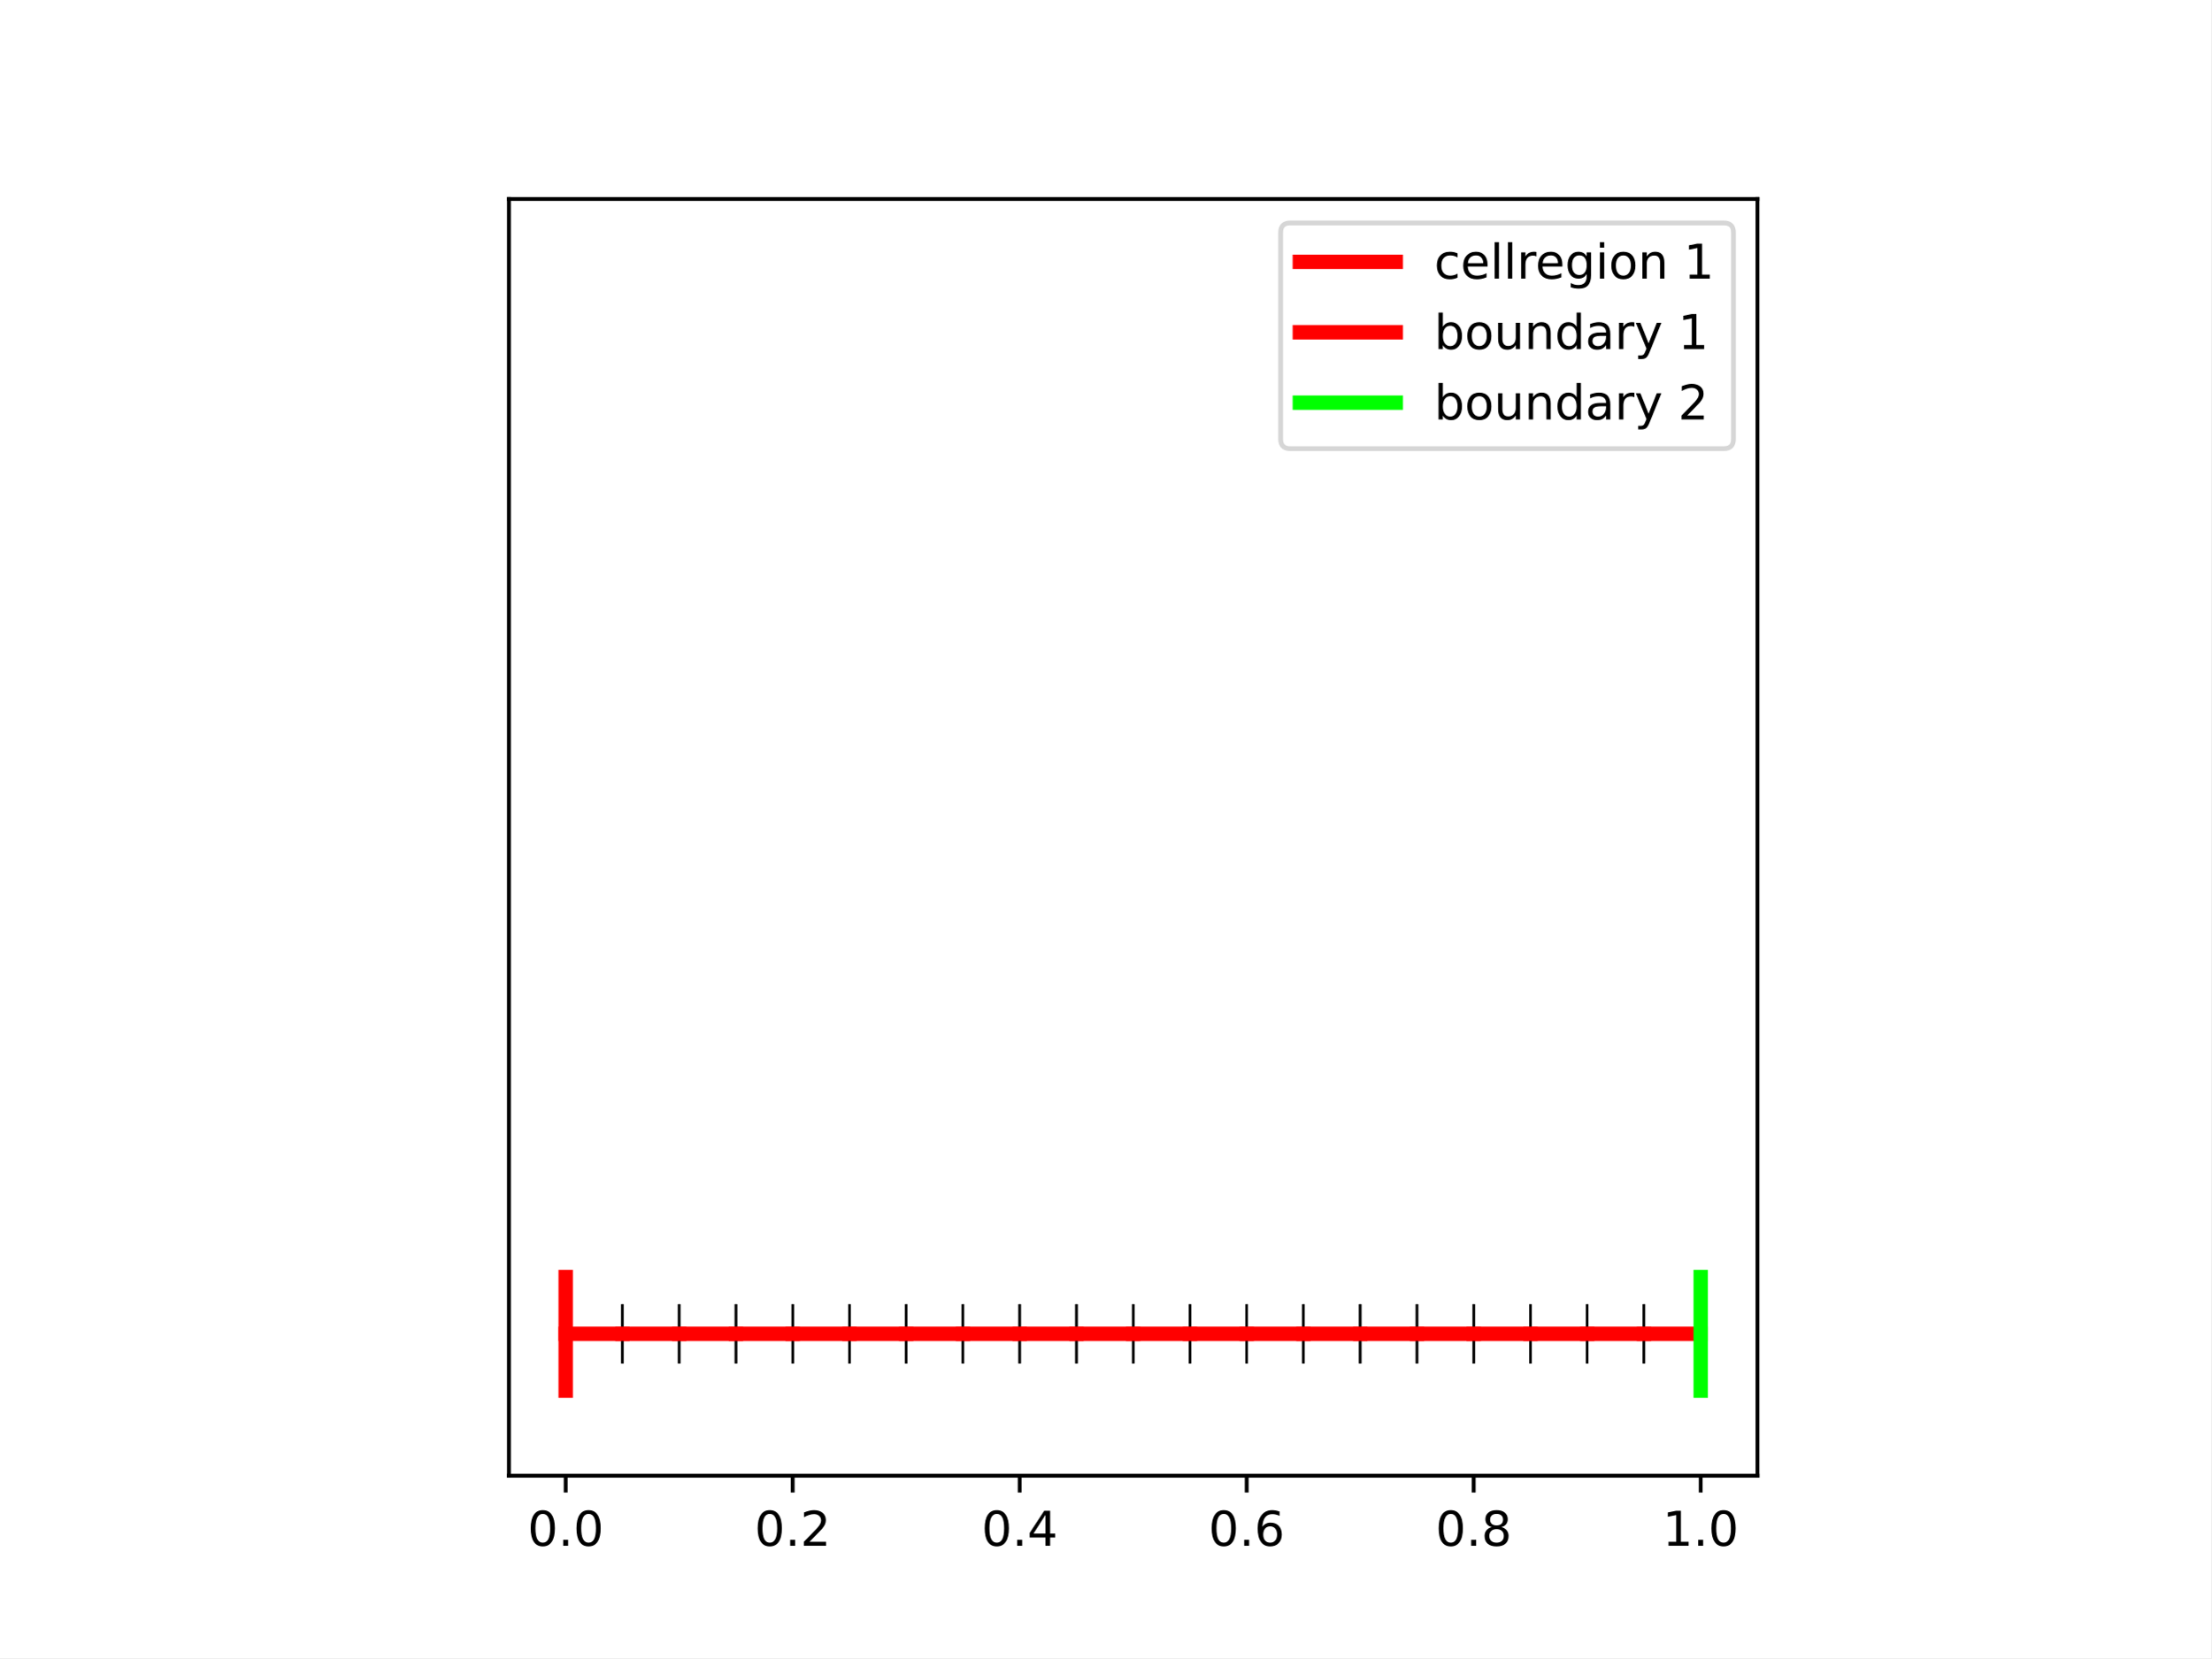
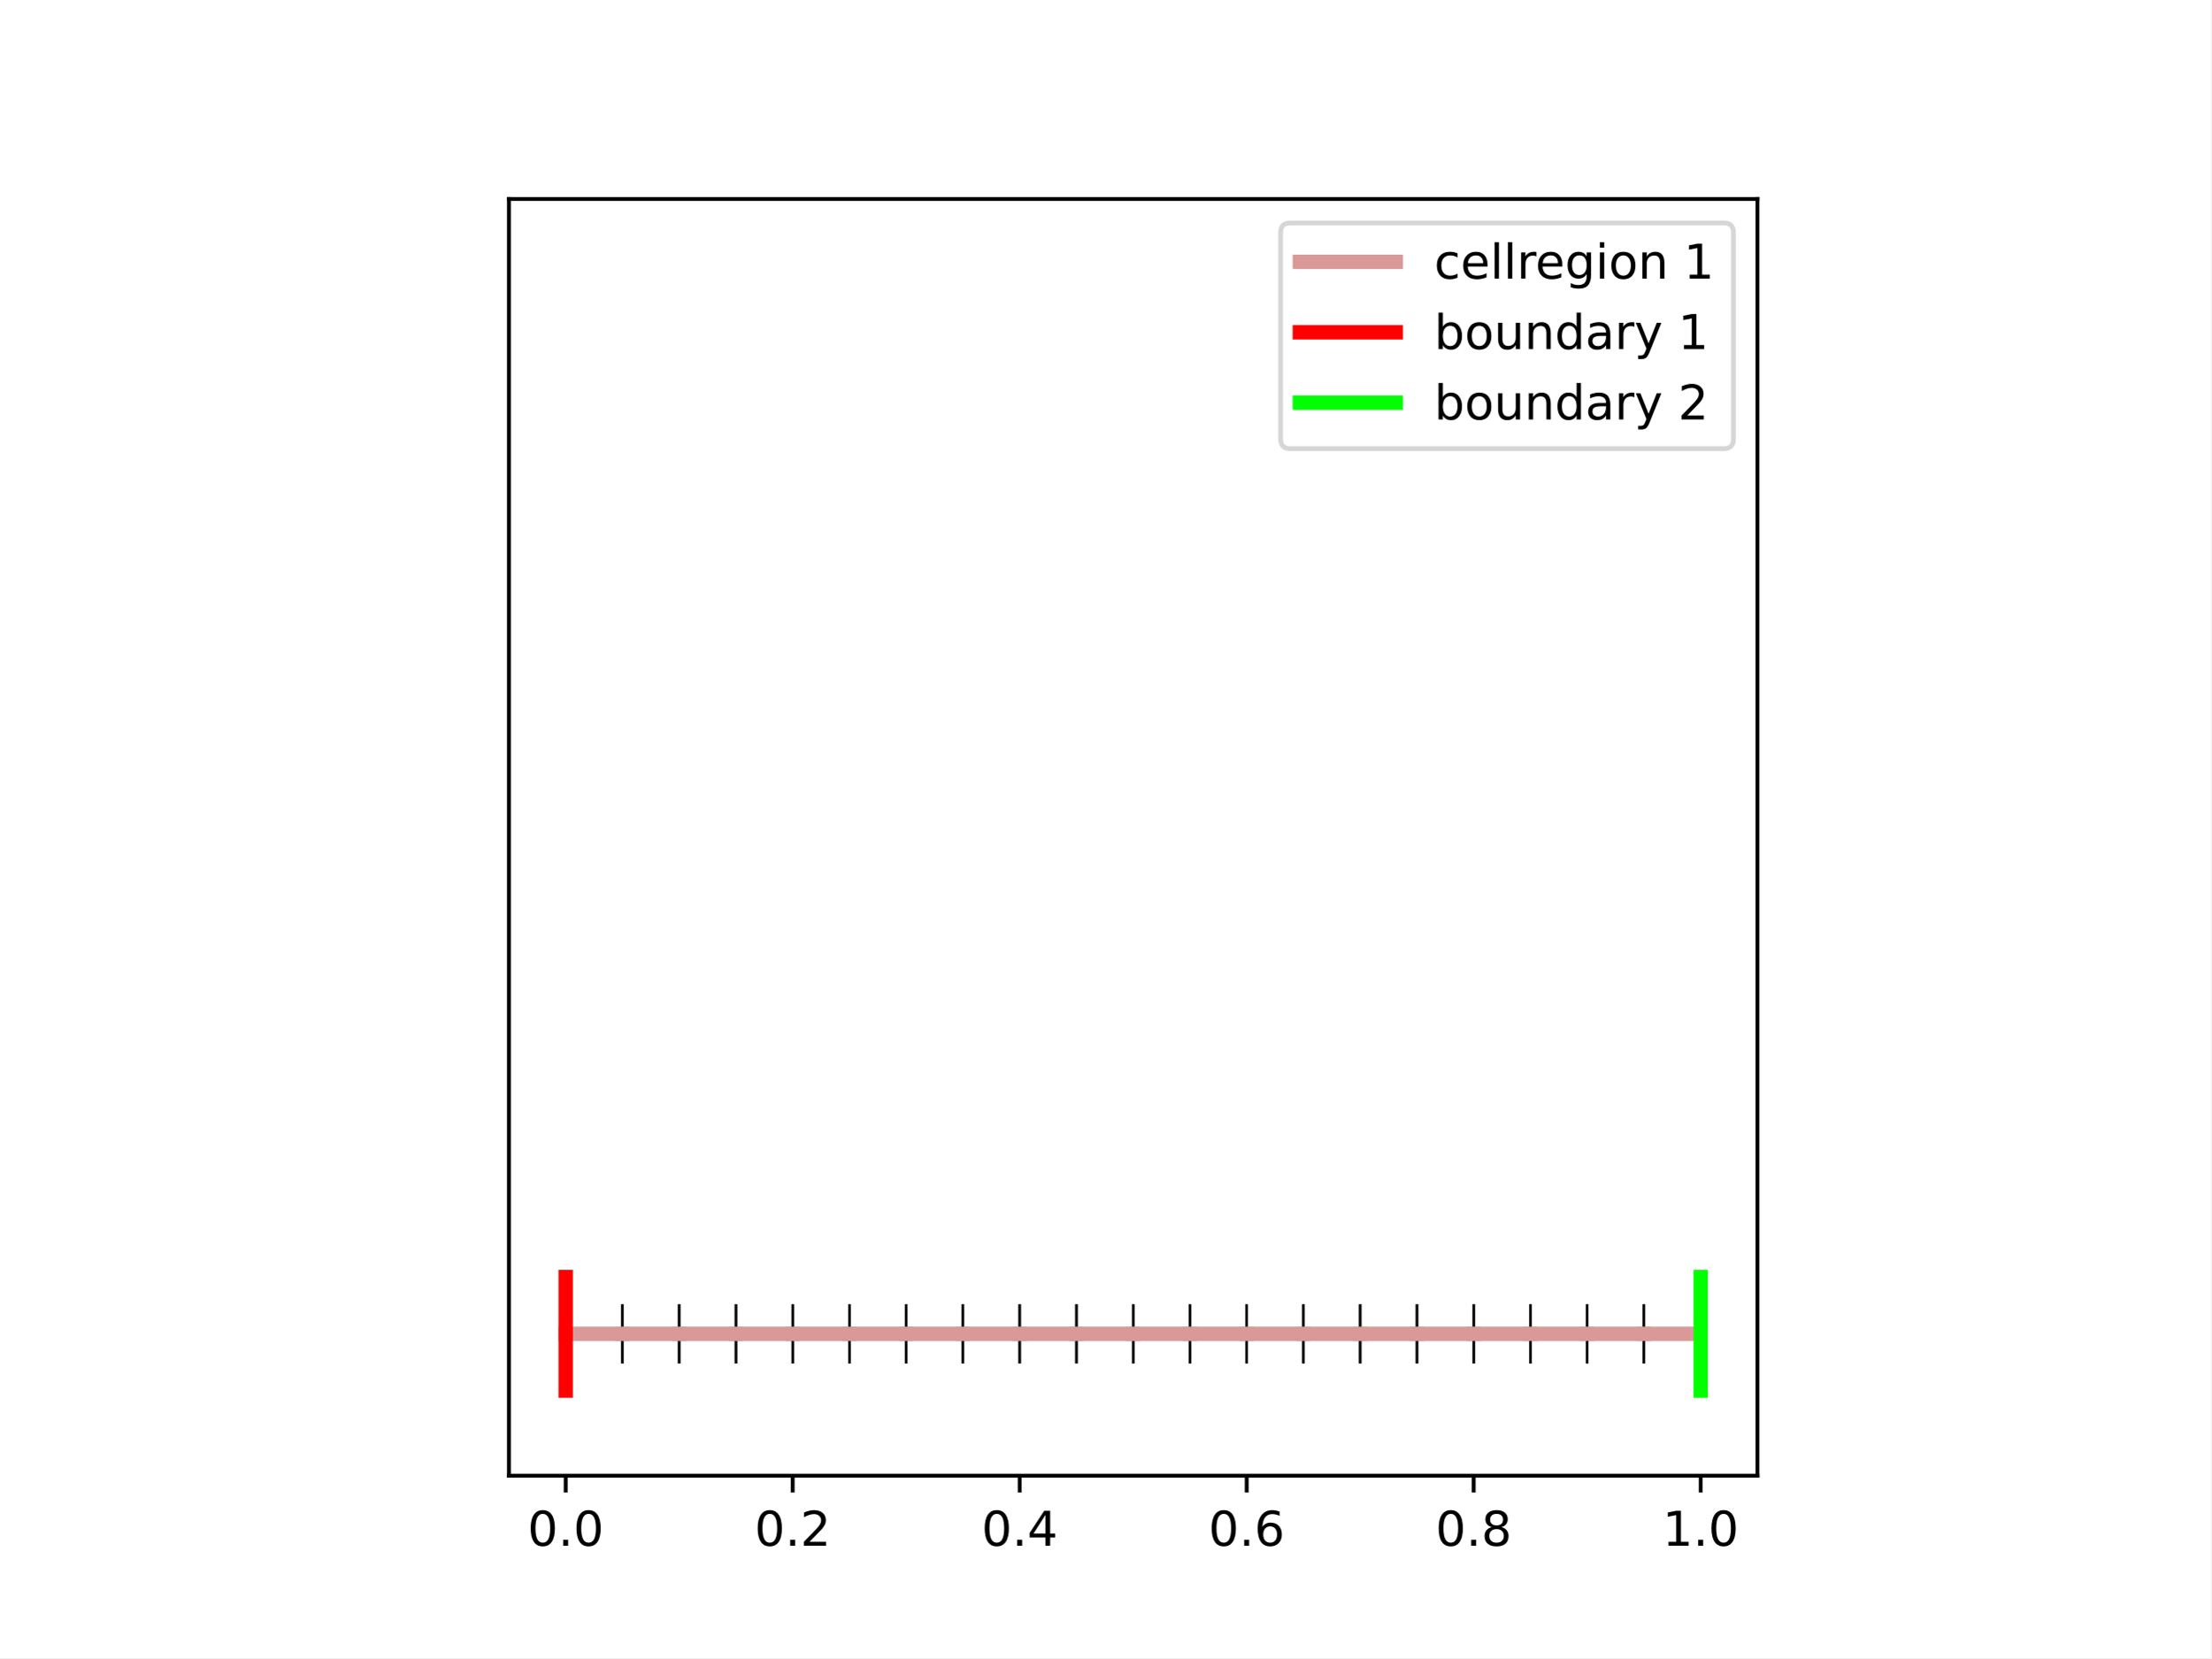
<svg xmlns="http://www.w3.org/2000/svg" xmlns:xlink="http://www.w3.org/1999/xlink" height="345.6pt" version="1.1" viewBox="0 0 460.8 345.6" width="460.8pt">
  <defs>
    <style type="text/css">*{stroke-linecap:butt;stroke-linejoin:round;}</style>
  </defs>
  <g id="figure_1">
    <g id="patch_1">
      <path d="M 0 345.6  L 460.8 345.6  L 460.8 0  L 0 0  z " style="fill:#ffffff;" />
    </g>
    <g id="axes_1">
      <g id="patch_2">
        <path d="M 106.061 307.584  L 366.259 307.584  L 366.259 41.472  L 106.061 41.472  z " style="fill:#ffffff;" />
      </g>
      <g id="matplotlib.axis_1">
        <g id="xtick_1">
          <g id="line2d_1">
            <defs>
-               <path d="M 0 0  L 0 3.5  " id="m69b88d8fd7" style="stroke:#000000;stroke-width:0.8;" />
+               <path d="M 0 0  L 0 3.5  " id="ma147383ded" style="stroke:#000000;stroke-width:0.8;" />
            </defs>
            <g>
-               <use style="stroke:#000000;stroke-width:0.8;" x="117.888" xlink:href="#m69b88d8fd7" y="307.584" />
+               <use style="stroke:#000000;stroke-width:0.8;" x="117.888" xlink:href="#ma147383ded" y="307.584" />
            </g>
          </g>
          <g id="text_1">
            <g transform="translate(109.9364 322.1824)scale(0.1 -0.1)">
              <defs>
                <path d="M 31.781 66.406  Q 24.172 66.406 20.328 58.906  Q 16.5 51.422 16.5 36.375  Q 16.5 21.391 20.328 13.891  Q 24.172 6.391 31.781 6.391  Q 39.453 6.391 43.281 13.891  Q 47.125 21.391 47.125 36.375  Q 47.125 51.422 43.281 58.906  Q 39.453 66.406 31.781 66.406  z M 31.781 74.219  Q 44.047 74.219 50.516 64.516  Q 56.984 54.828 56.984 36.375  Q 56.984 17.969 50.516 8.266  Q 44.047 -1.422 31.781 -1.422  Q 19.531 -1.422 13.062 8.266  Q 6.594 17.969 6.594 36.375  Q 6.594 54.828 13.062 64.516  Q 19.531 74.219 31.781 74.219  z " id="DejaVuSans-48" />
                <path d="M 10.688 12.406  L 21 12.406  L 21 0  L 10.688 0  z " id="DejaVuSans-46" />
              </defs>
              <use xlink:href="#DejaVuSans-48" />
              <use x="63.623" xlink:href="#DejaVuSans-46" />
              <use x="95.41" xlink:href="#DejaVuSans-48" />
            </g>
          </g>
        </g>
        <g id="xtick_2">
          <g id="line2d_2">
            <g>
-               <use style="stroke:#000000;stroke-width:0.8;" x="165.197" xlink:href="#m69b88d8fd7" y="307.584" />
+               <use style="stroke:#000000;stroke-width:0.8;" x="165.197" xlink:href="#ma147383ded" y="307.584" />
            </g>
          </g>
          <g id="text_2">
            <g transform="translate(157.2452 322.1824)scale(0.1 -0.1)">
              <defs>
                <path d="M 19.188 8.297  L 53.609 8.297  L 53.609 0  L 7.328 0  L 7.328 8.297  Q 12.938 14.109 22.625 23.891  Q 32.328 33.688 34.812 36.531  Q 39.547 41.844 41.422 45.531  Q 43.312 49.219 43.312 52.781  Q 43.312 58.594 39.234 62.25  Q 35.156 65.922 28.609 65.922  Q 23.969 65.922 18.812 64.312  Q 13.672 62.703 7.812 59.422  L 7.812 69.391  Q 13.766 71.781 18.938 73  Q 24.125 74.219 28.422 74.219  Q 39.75 74.219 46.484 68.547  Q 53.219 62.891 53.219 53.422  Q 53.219 48.922 51.531 44.891  Q 49.859 40.875 45.406 35.406  Q 44.188 33.984 37.641 27.219  Q 31.109 20.453 19.188 8.297  z " id="DejaVuSans-50" />
              </defs>
              <use xlink:href="#DejaVuSans-48" />
              <use x="63.623" xlink:href="#DejaVuSans-46" />
              <use x="95.41" xlink:href="#DejaVuSans-50" />
            </g>
          </g>
        </g>
        <g id="xtick_3">
          <g id="line2d_3">
            <g>
-               <use style="stroke:#000000;stroke-width:0.8;" x="212.506" xlink:href="#m69b88d8fd7" y="307.584" />
+               <use style="stroke:#000000;stroke-width:0.8;" x="212.506" xlink:href="#ma147383ded" y="307.584" />
            </g>
          </g>
          <g id="text_3">
            <g transform="translate(204.554 322.1824)scale(0.1 -0.1)">
              <defs>
                <path d="M 37.797 64.312  L 12.891 25.391  L 37.797 25.391  z M 35.203 72.906  L 47.609 72.906  L 47.609 25.391  L 58.016 25.391  L 58.016 17.188  L 47.609 17.188  L 47.609 0  L 37.797 0  L 37.797 17.188  L 4.891 17.188  L 4.891 26.703  z " id="DejaVuSans-52" />
              </defs>
              <use xlink:href="#DejaVuSans-48" />
              <use x="63.623" xlink:href="#DejaVuSans-46" />
              <use x="95.41" xlink:href="#DejaVuSans-52" />
            </g>
          </g>
        </g>
        <g id="xtick_4">
          <g id="line2d_4">
            <g>
-               <use style="stroke:#000000;stroke-width:0.8;" x="259.814" xlink:href="#m69b88d8fd7" y="307.584" />
+               <use style="stroke:#000000;stroke-width:0.8;" x="259.814" xlink:href="#ma147383ded" y="307.584" />
            </g>
          </g>
          <g id="text_4">
            <g transform="translate(251.8628 322.1824)scale(0.1 -0.1)">
              <defs>
                <path d="M 33.016 40.375  Q 26.375 40.375 22.484 35.828  Q 18.609 31.297 18.609 23.391  Q 18.609 15.531 22.484 10.953  Q 26.375 6.391 33.016 6.391  Q 39.656 6.391 43.531 10.953  Q 47.406 15.531 47.406 23.391  Q 47.406 31.297 43.531 35.828  Q 39.656 40.375 33.016 40.375  z M 52.594 71.297  L 52.594 62.312  Q 48.875 64.062 45.094 64.984  Q 41.312 65.922 37.594 65.922  Q 27.828 65.922 22.672 59.328  Q 17.531 52.734 16.797 39.406  Q 19.672 43.656 24.016 45.922  Q 28.375 48.188 33.594 48.188  Q 44.578 48.188 50.953 41.516  Q 57.328 34.859 57.328 23.391  Q 57.328 12.156 50.688 5.359  Q 44.047 -1.422 33.016 -1.422  Q 20.359 -1.422 13.672 8.266  Q 6.984 17.969 6.984 36.375  Q 6.984 53.656 15.188 63.938  Q 23.391 74.219 37.203 74.219  Q 40.922 74.219 44.703 73.484  Q 48.484 72.75 52.594 71.297  z " id="DejaVuSans-54" />
              </defs>
              <use xlink:href="#DejaVuSans-48" />
              <use x="63.623" xlink:href="#DejaVuSans-46" />
              <use x="95.41" xlink:href="#DejaVuSans-54" />
            </g>
          </g>
        </g>
        <g id="xtick_5">
          <g id="line2d_5">
            <g>
-               <use style="stroke:#000000;stroke-width:0.8;" x="307.123" xlink:href="#m69b88d8fd7" y="307.584" />
+               <use style="stroke:#000000;stroke-width:0.8;" x="307.123" xlink:href="#ma147383ded" y="307.584" />
            </g>
          </g>
          <g id="text_5">
            <g transform="translate(299.1716 322.1824)scale(0.1 -0.1)">
              <defs>
                <path d="M 31.781 34.625  Q 24.75 34.625 20.719 30.859  Q 16.703 27.094 16.703 20.516  Q 16.703 13.922 20.719 10.156  Q 24.75 6.391 31.781 6.391  Q 38.812 6.391 42.859 10.172  Q 46.922 13.969 46.922 20.516  Q 46.922 27.094 42.891 30.859  Q 38.875 34.625 31.781 34.625  z M 21.922 38.812  Q 15.578 40.375 12.031 44.719  Q 8.5 49.078 8.5 55.328  Q 8.5 64.062 14.719 69.141  Q 20.953 74.219 31.781 74.219  Q 42.672 74.219 48.875 69.141  Q 55.078 64.062 55.078 55.328  Q 55.078 49.078 51.531 44.719  Q 48 40.375 41.703 38.812  Q 48.828 37.156 52.797 32.312  Q 56.781 27.484 56.781 20.516  Q 56.781 9.906 50.312 4.234  Q 43.844 -1.422 31.781 -1.422  Q 19.734 -1.422 13.25 4.234  Q 6.781 9.906 6.781 20.516  Q 6.781 27.484 10.781 32.312  Q 14.797 37.156 21.922 38.812  z M 18.312 54.391  Q 18.312 48.734 21.844 45.562  Q 25.391 42.391 31.781 42.391  Q 38.141 42.391 41.719 45.562  Q 45.312 48.734 45.312 54.391  Q 45.312 60.062 41.719 63.234  Q 38.141 66.406 31.781 66.406  Q 25.391 66.406 21.844 63.234  Q 18.312 60.062 18.312 54.391  z " id="DejaVuSans-56" />
              </defs>
              <use xlink:href="#DejaVuSans-48" />
              <use x="63.623" xlink:href="#DejaVuSans-46" />
              <use x="95.41" xlink:href="#DejaVuSans-56" />
            </g>
          </g>
        </g>
        <g id="xtick_6">
          <g id="line2d_6">
            <g>
-               <use style="stroke:#000000;stroke-width:0.8;" x="354.432" xlink:href="#m69b88d8fd7" y="307.584" />
+               <use style="stroke:#000000;stroke-width:0.8;" x="354.432" xlink:href="#ma147383ded" y="307.584" />
            </g>
          </g>
          <g id="text_6">
            <g transform="translate(346.4804 322.1824)scale(0.1 -0.1)">
              <defs>
                <path d="M 12.406 8.297  L 28.516 8.297  L 28.516 63.922  L 10.984 60.406  L 10.984 69.391  L 28.422 72.906  L 38.281 72.906  L 38.281 8.297  L 54.391 8.297  L 54.391 0  L 12.406 0  z " id="DejaVuSans-49" />
              </defs>
              <use xlink:href="#DejaVuSans-49" />
              <use x="63.623" xlink:href="#DejaVuSans-46" />
              <use x="95.41" xlink:href="#DejaVuSans-48" />
            </g>
          </g>
        </g>
      </g>
      <g id="matplotlib.axis_2" />
      <g id="line2d_7">
-         <path clip-path="url(#p3544ebdc3f)" d="M 117.888 283.93  L 117.888 272.102  " style="fill:none;stroke:#000000;stroke-linecap:square;stroke-width:0.5;" />
+         <path clip-path="url(#p8ab883e617)" d="M 117.888 283.93  L 117.888 272.102  " style="fill:none;stroke:#000000;stroke-linecap:square;stroke-width:0.5;" />
      </g>
      <g id="line2d_8">
-         <path clip-path="url(#p3544ebdc3f)" d="M 129.715 283.93  L 129.715 272.102  " style="fill:none;stroke:#000000;stroke-linecap:square;stroke-width:0.5;" />
+         <path clip-path="url(#p8ab883e617)" d="M 129.715 283.93  L 129.715 272.102  " style="fill:none;stroke:#000000;stroke-linecap:square;stroke-width:0.5;" />
      </g>
      <g id="line2d_9">
-         <path clip-path="url(#p3544ebdc3f)" d="M 117.888 278.016  L 129.715 278.016  " style="fill:none;stroke:#ff0000;stroke-linecap:square;stroke-width:3;" />
+         <path clip-path="url(#p8ab883e617)" d="M 117.888 278.016  L 129.715 278.016  " style="fill:none;stroke:#d99999;stroke-linecap:square;stroke-width:3;" />
      </g>
      <g id="line2d_10">
-         <path clip-path="url(#p3544ebdc3f)" d="M 129.715 283.93  L 129.715 272.102  " style="fill:none;stroke:#000000;stroke-linecap:square;stroke-width:0.5;" />
+         <path clip-path="url(#p8ab883e617)" d="M 129.715 283.93  L 129.715 272.102  " style="fill:none;stroke:#000000;stroke-linecap:square;stroke-width:0.5;" />
      </g>
      <g id="line2d_11">
-         <path clip-path="url(#p3544ebdc3f)" d="M 141.542 283.93  L 141.542 272.102  " style="fill:none;stroke:#000000;stroke-linecap:square;stroke-width:0.5;" />
+         <path clip-path="url(#p8ab883e617)" d="M 141.542 283.93  L 141.542 272.102  " style="fill:none;stroke:#000000;stroke-linecap:square;stroke-width:0.5;" />
      </g>
      <g id="line2d_12">
-         <path clip-path="url(#p3544ebdc3f)" d="M 129.715 278.016  L 141.542 278.016  " style="fill:none;stroke:#ff0000;stroke-linecap:square;stroke-width:3;" />
+         <path clip-path="url(#p8ab883e617)" d="M 129.715 278.016  L 141.542 278.016  " style="fill:none;stroke:#d99999;stroke-linecap:square;stroke-width:3;" />
      </g>
      <g id="line2d_13">
-         <path clip-path="url(#p3544ebdc3f)" d="M 141.542 283.93  L 141.542 272.102  " style="fill:none;stroke:#000000;stroke-linecap:square;stroke-width:0.5;" />
+         <path clip-path="url(#p8ab883e617)" d="M 141.542 283.93  L 141.542 272.102  " style="fill:none;stroke:#000000;stroke-linecap:square;stroke-width:0.5;" />
      </g>
      <g id="line2d_14">
-         <path clip-path="url(#p3544ebdc3f)" d="M 153.37 283.93  L 153.37 272.102  " style="fill:none;stroke:#000000;stroke-linecap:square;stroke-width:0.5;" />
+         <path clip-path="url(#p8ab883e617)" d="M 153.37 283.93  L 153.37 272.102  " style="fill:none;stroke:#000000;stroke-linecap:square;stroke-width:0.5;" />
      </g>
      <g id="line2d_15">
-         <path clip-path="url(#p3544ebdc3f)" d="M 141.542 278.016  L 153.37 278.016  " style="fill:none;stroke:#ff0000;stroke-linecap:square;stroke-width:3;" />
+         <path clip-path="url(#p8ab883e617)" d="M 141.542 278.016  L 153.37 278.016  " style="fill:none;stroke:#d99999;stroke-linecap:square;stroke-width:3;" />
      </g>
      <g id="line2d_16">
-         <path clip-path="url(#p3544ebdc3f)" d="M 153.37 283.93  L 153.37 272.102  " style="fill:none;stroke:#000000;stroke-linecap:square;stroke-width:0.5;" />
+         <path clip-path="url(#p8ab883e617)" d="M 153.37 283.93  L 153.37 272.102  " style="fill:none;stroke:#000000;stroke-linecap:square;stroke-width:0.5;" />
      </g>
      <g id="line2d_17">
-         <path clip-path="url(#p3544ebdc3f)" d="M 165.197 283.93  L 165.197 272.102  " style="fill:none;stroke:#000000;stroke-linecap:square;stroke-width:0.5;" />
+         <path clip-path="url(#p8ab883e617)" d="M 165.197 283.93  L 165.197 272.102  " style="fill:none;stroke:#000000;stroke-linecap:square;stroke-width:0.5;" />
      </g>
      <g id="line2d_18">
-         <path clip-path="url(#p3544ebdc3f)" d="M 153.37 278.016  L 165.197 278.016  " style="fill:none;stroke:#ff0000;stroke-linecap:square;stroke-width:3;" />
+         <path clip-path="url(#p8ab883e617)" d="M 153.37 278.016  L 165.197 278.016  " style="fill:none;stroke:#d99999;stroke-linecap:square;stroke-width:3;" />
      </g>
      <g id="line2d_19">
-         <path clip-path="url(#p3544ebdc3f)" d="M 165.197 283.93  L 165.197 272.102  " style="fill:none;stroke:#000000;stroke-linecap:square;stroke-width:0.5;" />
+         <path clip-path="url(#p8ab883e617)" d="M 165.197 283.93  L 165.197 272.102  " style="fill:none;stroke:#000000;stroke-linecap:square;stroke-width:0.5;" />
      </g>
      <g id="line2d_20">
-         <path clip-path="url(#p3544ebdc3f)" d="M 177.024 283.93  L 177.024 272.102  " style="fill:none;stroke:#000000;stroke-linecap:square;stroke-width:0.5;" />
+         <path clip-path="url(#p8ab883e617)" d="M 177.024 283.93  L 177.024 272.102  " style="fill:none;stroke:#000000;stroke-linecap:square;stroke-width:0.5;" />
      </g>
      <g id="line2d_21">
-         <path clip-path="url(#p3544ebdc3f)" d="M 165.197 278.016  L 177.024 278.016  " style="fill:none;stroke:#ff0000;stroke-linecap:square;stroke-width:3;" />
+         <path clip-path="url(#p8ab883e617)" d="M 165.197 278.016  L 177.024 278.016  " style="fill:none;stroke:#d99999;stroke-linecap:square;stroke-width:3;" />
      </g>
      <g id="line2d_22">
-         <path clip-path="url(#p3544ebdc3f)" d="M 177.024 283.93  L 177.024 272.102  " style="fill:none;stroke:#000000;stroke-linecap:square;stroke-width:0.5;" />
+         <path clip-path="url(#p8ab883e617)" d="M 177.024 283.93  L 177.024 272.102  " style="fill:none;stroke:#000000;stroke-linecap:square;stroke-width:0.5;" />
      </g>
      <g id="line2d_23">
-         <path clip-path="url(#p3544ebdc3f)" d="M 188.851 283.93  L 188.851 272.102  " style="fill:none;stroke:#000000;stroke-linecap:square;stroke-width:0.5;" />
+         <path clip-path="url(#p8ab883e617)" d="M 188.851 283.93  L 188.851 272.102  " style="fill:none;stroke:#000000;stroke-linecap:square;stroke-width:0.5;" />
      </g>
      <g id="line2d_24">
-         <path clip-path="url(#p3544ebdc3f)" d="M 177.024 278.016  L 188.851 278.016  " style="fill:none;stroke:#ff0000;stroke-linecap:square;stroke-width:3;" />
+         <path clip-path="url(#p8ab883e617)" d="M 177.024 278.016  L 188.851 278.016  " style="fill:none;stroke:#d99999;stroke-linecap:square;stroke-width:3;" />
      </g>
      <g id="line2d_25">
-         <path clip-path="url(#p3544ebdc3f)" d="M 188.851 283.93  L 188.851 272.102  " style="fill:none;stroke:#000000;stroke-linecap:square;stroke-width:0.5;" />
+         <path clip-path="url(#p8ab883e617)" d="M 188.851 283.93  L 188.851 272.102  " style="fill:none;stroke:#000000;stroke-linecap:square;stroke-width:0.5;" />
      </g>
      <g id="line2d_26">
-         <path clip-path="url(#p3544ebdc3f)" d="M 200.678 283.93  L 200.678 272.102  " style="fill:none;stroke:#000000;stroke-linecap:square;stroke-width:0.5;" />
+         <path clip-path="url(#p8ab883e617)" d="M 200.678 283.93  L 200.678 272.102  " style="fill:none;stroke:#000000;stroke-linecap:square;stroke-width:0.5;" />
      </g>
      <g id="line2d_27">
-         <path clip-path="url(#p3544ebdc3f)" d="M 188.851 278.016  L 200.678 278.016  " style="fill:none;stroke:#ff0000;stroke-linecap:square;stroke-width:3;" />
+         <path clip-path="url(#p8ab883e617)" d="M 188.851 278.016  L 200.678 278.016  " style="fill:none;stroke:#d99999;stroke-linecap:square;stroke-width:3;" />
      </g>
      <g id="line2d_28">
-         <path clip-path="url(#p3544ebdc3f)" d="M 200.678 283.93  L 200.678 272.102  " style="fill:none;stroke:#000000;stroke-linecap:square;stroke-width:0.5;" />
+         <path clip-path="url(#p8ab883e617)" d="M 200.678 283.93  L 200.678 272.102  " style="fill:none;stroke:#000000;stroke-linecap:square;stroke-width:0.5;" />
      </g>
      <g id="line2d_29">
-         <path clip-path="url(#p3544ebdc3f)" d="M 212.506 283.93  L 212.506 272.102  " style="fill:none;stroke:#000000;stroke-linecap:square;stroke-width:0.5;" />
+         <path clip-path="url(#p8ab883e617)" d="M 212.506 283.93  L 212.506 272.102  " style="fill:none;stroke:#000000;stroke-linecap:square;stroke-width:0.5;" />
      </g>
      <g id="line2d_30">
-         <path clip-path="url(#p3544ebdc3f)" d="M 200.678 278.016  L 212.506 278.016  " style="fill:none;stroke:#ff0000;stroke-linecap:square;stroke-width:3;" />
+         <path clip-path="url(#p8ab883e617)" d="M 200.678 278.016  L 212.506 278.016  " style="fill:none;stroke:#d99999;stroke-linecap:square;stroke-width:3;" />
      </g>
      <g id="line2d_31">
-         <path clip-path="url(#p3544ebdc3f)" d="M 212.506 283.93  L 212.506 272.102  " style="fill:none;stroke:#000000;stroke-linecap:square;stroke-width:0.5;" />
+         <path clip-path="url(#p8ab883e617)" d="M 212.506 283.93  L 212.506 272.102  " style="fill:none;stroke:#000000;stroke-linecap:square;stroke-width:0.5;" />
      </g>
      <g id="line2d_32">
-         <path clip-path="url(#p3544ebdc3f)" d="M 224.333 283.93  L 224.333 272.102  " style="fill:none;stroke:#000000;stroke-linecap:square;stroke-width:0.5;" />
+         <path clip-path="url(#p8ab883e617)" d="M 224.333 283.93  L 224.333 272.102  " style="fill:none;stroke:#000000;stroke-linecap:square;stroke-width:0.5;" />
      </g>
      <g id="line2d_33">
-         <path clip-path="url(#p3544ebdc3f)" d="M 212.506 278.016  L 224.333 278.016  " style="fill:none;stroke:#ff0000;stroke-linecap:square;stroke-width:3;" />
+         <path clip-path="url(#p8ab883e617)" d="M 212.506 278.016  L 224.333 278.016  " style="fill:none;stroke:#d99999;stroke-linecap:square;stroke-width:3;" />
      </g>
      <g id="line2d_34">
-         <path clip-path="url(#p3544ebdc3f)" d="M 224.333 283.93  L 224.333 272.102  " style="fill:none;stroke:#000000;stroke-linecap:square;stroke-width:0.5;" />
+         <path clip-path="url(#p8ab883e617)" d="M 224.333 283.93  L 224.333 272.102  " style="fill:none;stroke:#000000;stroke-linecap:square;stroke-width:0.5;" />
      </g>
      <g id="line2d_35">
-         <path clip-path="url(#p3544ebdc3f)" d="M 236.16 283.93  L 236.16 272.102  " style="fill:none;stroke:#000000;stroke-linecap:square;stroke-width:0.5;" />
+         <path clip-path="url(#p8ab883e617)" d="M 236.16 283.93  L 236.16 272.102  " style="fill:none;stroke:#000000;stroke-linecap:square;stroke-width:0.5;" />
      </g>
      <g id="line2d_36">
-         <path clip-path="url(#p3544ebdc3f)" d="M 224.333 278.016  L 236.16 278.016  " style="fill:none;stroke:#ff0000;stroke-linecap:square;stroke-width:3;" />
+         <path clip-path="url(#p8ab883e617)" d="M 224.333 278.016  L 236.16 278.016  " style="fill:none;stroke:#d99999;stroke-linecap:square;stroke-width:3;" />
      </g>
      <g id="line2d_37">
-         <path clip-path="url(#p3544ebdc3f)" d="M 236.16 283.93  L 236.16 272.102  " style="fill:none;stroke:#000000;stroke-linecap:square;stroke-width:0.5;" />
+         <path clip-path="url(#p8ab883e617)" d="M 236.16 283.93  L 236.16 272.102  " style="fill:none;stroke:#000000;stroke-linecap:square;stroke-width:0.5;" />
      </g>
      <g id="line2d_38">
-         <path clip-path="url(#p3544ebdc3f)" d="M 247.987 283.93  L 247.987 272.102  " style="fill:none;stroke:#000000;stroke-linecap:square;stroke-width:0.5;" />
+         <path clip-path="url(#p8ab883e617)" d="M 247.987 283.93  L 247.987 272.102  " style="fill:none;stroke:#000000;stroke-linecap:square;stroke-width:0.5;" />
      </g>
      <g id="line2d_39">
-         <path clip-path="url(#p3544ebdc3f)" d="M 236.16 278.016  L 247.987 278.016  " style="fill:none;stroke:#ff0000;stroke-linecap:square;stroke-width:3;" />
+         <path clip-path="url(#p8ab883e617)" d="M 236.16 278.016  L 247.987 278.016  " style="fill:none;stroke:#d99999;stroke-linecap:square;stroke-width:3;" />
      </g>
      <g id="line2d_40">
-         <path clip-path="url(#p3544ebdc3f)" d="M 247.987 283.93  L 247.987 272.102  " style="fill:none;stroke:#000000;stroke-linecap:square;stroke-width:0.5;" />
+         <path clip-path="url(#p8ab883e617)" d="M 247.987 283.93  L 247.987 272.102  " style="fill:none;stroke:#000000;stroke-linecap:square;stroke-width:0.5;" />
      </g>
      <g id="line2d_41">
-         <path clip-path="url(#p3544ebdc3f)" d="M 259.814 283.93  L 259.814 272.102  " style="fill:none;stroke:#000000;stroke-linecap:square;stroke-width:0.5;" />
+         <path clip-path="url(#p8ab883e617)" d="M 259.814 283.93  L 259.814 272.102  " style="fill:none;stroke:#000000;stroke-linecap:square;stroke-width:0.5;" />
      </g>
      <g id="line2d_42">
-         <path clip-path="url(#p3544ebdc3f)" d="M 247.987 278.016  L 259.814 278.016  " style="fill:none;stroke:#ff0000;stroke-linecap:square;stroke-width:3;" />
+         <path clip-path="url(#p8ab883e617)" d="M 247.987 278.016  L 259.814 278.016  " style="fill:none;stroke:#d99999;stroke-linecap:square;stroke-width:3;" />
      </g>
      <g id="line2d_43">
-         <path clip-path="url(#p3544ebdc3f)" d="M 259.814 283.93  L 259.814 272.102  " style="fill:none;stroke:#000000;stroke-linecap:square;stroke-width:0.5;" />
+         <path clip-path="url(#p8ab883e617)" d="M 259.814 283.93  L 259.814 272.102  " style="fill:none;stroke:#000000;stroke-linecap:square;stroke-width:0.5;" />
      </g>
      <g id="line2d_44">
-         <path clip-path="url(#p3544ebdc3f)" d="M 271.642 283.93  L 271.642 272.102  " style="fill:none;stroke:#000000;stroke-linecap:square;stroke-width:0.5;" />
+         <path clip-path="url(#p8ab883e617)" d="M 271.642 283.93  L 271.642 272.102  " style="fill:none;stroke:#000000;stroke-linecap:square;stroke-width:0.5;" />
      </g>
      <g id="line2d_45">
-         <path clip-path="url(#p3544ebdc3f)" d="M 259.814 278.016  L 271.642 278.016  " style="fill:none;stroke:#ff0000;stroke-linecap:square;stroke-width:3;" />
+         <path clip-path="url(#p8ab883e617)" d="M 259.814 278.016  L 271.642 278.016  " style="fill:none;stroke:#d99999;stroke-linecap:square;stroke-width:3;" />
      </g>
      <g id="line2d_46">
-         <path clip-path="url(#p3544ebdc3f)" d="M 271.642 283.93  L 271.642 272.102  " style="fill:none;stroke:#000000;stroke-linecap:square;stroke-width:0.5;" />
+         <path clip-path="url(#p8ab883e617)" d="M 271.642 283.93  L 271.642 272.102  " style="fill:none;stroke:#000000;stroke-linecap:square;stroke-width:0.5;" />
      </g>
      <g id="line2d_47">
-         <path clip-path="url(#p3544ebdc3f)" d="M 283.469 283.93  L 283.469 272.102  " style="fill:none;stroke:#000000;stroke-linecap:square;stroke-width:0.5;" />
+         <path clip-path="url(#p8ab883e617)" d="M 283.469 283.93  L 283.469 272.102  " style="fill:none;stroke:#000000;stroke-linecap:square;stroke-width:0.5;" />
      </g>
      <g id="line2d_48">
-         <path clip-path="url(#p3544ebdc3f)" d="M 271.642 278.016  L 283.469 278.016  " style="fill:none;stroke:#ff0000;stroke-linecap:square;stroke-width:3;" />
+         <path clip-path="url(#p8ab883e617)" d="M 271.642 278.016  L 283.469 278.016  " style="fill:none;stroke:#d99999;stroke-linecap:square;stroke-width:3;" />
      </g>
      <g id="line2d_49">
-         <path clip-path="url(#p3544ebdc3f)" d="M 283.469 283.93  L 283.469 272.102  " style="fill:none;stroke:#000000;stroke-linecap:square;stroke-width:0.5;" />
+         <path clip-path="url(#p8ab883e617)" d="M 283.469 283.93  L 283.469 272.102  " style="fill:none;stroke:#000000;stroke-linecap:square;stroke-width:0.5;" />
      </g>
      <g id="line2d_50">
-         <path clip-path="url(#p3544ebdc3f)" d="M 295.296 283.93  L 295.296 272.102  " style="fill:none;stroke:#000000;stroke-linecap:square;stroke-width:0.5;" />
+         <path clip-path="url(#p8ab883e617)" d="M 295.296 283.93  L 295.296 272.102  " style="fill:none;stroke:#000000;stroke-linecap:square;stroke-width:0.5;" />
      </g>
      <g id="line2d_51">
-         <path clip-path="url(#p3544ebdc3f)" d="M 283.469 278.016  L 295.296 278.016  " style="fill:none;stroke:#ff0000;stroke-linecap:square;stroke-width:3;" />
+         <path clip-path="url(#p8ab883e617)" d="M 283.469 278.016  L 295.296 278.016  " style="fill:none;stroke:#d99999;stroke-linecap:square;stroke-width:3;" />
      </g>
      <g id="line2d_52">
-         <path clip-path="url(#p3544ebdc3f)" d="M 295.296 283.93  L 295.296 272.102  " style="fill:none;stroke:#000000;stroke-linecap:square;stroke-width:0.5;" />
+         <path clip-path="url(#p8ab883e617)" d="M 295.296 283.93  L 295.296 272.102  " style="fill:none;stroke:#000000;stroke-linecap:square;stroke-width:0.5;" />
      </g>
      <g id="line2d_53">
-         <path clip-path="url(#p3544ebdc3f)" d="M 307.123 283.93  L 307.123 272.102  " style="fill:none;stroke:#000000;stroke-linecap:square;stroke-width:0.5;" />
+         <path clip-path="url(#p8ab883e617)" d="M 307.123 283.93  L 307.123 272.102  " style="fill:none;stroke:#000000;stroke-linecap:square;stroke-width:0.5;" />
      </g>
      <g id="line2d_54">
-         <path clip-path="url(#p3544ebdc3f)" d="M 295.296 278.016  L 307.123 278.016  " style="fill:none;stroke:#ff0000;stroke-linecap:square;stroke-width:3;" />
+         <path clip-path="url(#p8ab883e617)" d="M 295.296 278.016  L 307.123 278.016  " style="fill:none;stroke:#d99999;stroke-linecap:square;stroke-width:3;" />
      </g>
      <g id="line2d_55">
-         <path clip-path="url(#p3544ebdc3f)" d="M 307.123 283.93  L 307.123 272.102  " style="fill:none;stroke:#000000;stroke-linecap:square;stroke-width:0.5;" />
+         <path clip-path="url(#p8ab883e617)" d="M 307.123 283.93  L 307.123 272.102  " style="fill:none;stroke:#000000;stroke-linecap:square;stroke-width:0.5;" />
      </g>
      <g id="line2d_56">
-         <path clip-path="url(#p3544ebdc3f)" d="M 318.95 283.93  L 318.95 272.102  " style="fill:none;stroke:#000000;stroke-linecap:square;stroke-width:0.5;" />
+         <path clip-path="url(#p8ab883e617)" d="M 318.95 283.93  L 318.95 272.102  " style="fill:none;stroke:#000000;stroke-linecap:square;stroke-width:0.5;" />
      </g>
      <g id="line2d_57">
-         <path clip-path="url(#p3544ebdc3f)" d="M 307.123 278.016  L 318.95 278.016  " style="fill:none;stroke:#ff0000;stroke-linecap:square;stroke-width:3;" />
+         <path clip-path="url(#p8ab883e617)" d="M 307.123 278.016  L 318.95 278.016  " style="fill:none;stroke:#d99999;stroke-linecap:square;stroke-width:3;" />
      </g>
      <g id="line2d_58">
-         <path clip-path="url(#p3544ebdc3f)" d="M 318.95 283.93  L 318.95 272.102  " style="fill:none;stroke:#000000;stroke-linecap:square;stroke-width:0.5;" />
+         <path clip-path="url(#p8ab883e617)" d="M 318.95 283.93  L 318.95 272.102  " style="fill:none;stroke:#000000;stroke-linecap:square;stroke-width:0.5;" />
      </g>
      <g id="line2d_59">
-         <path clip-path="url(#p3544ebdc3f)" d="M 330.778 283.93  L 330.778 272.102  " style="fill:none;stroke:#000000;stroke-linecap:square;stroke-width:0.5;" />
+         <path clip-path="url(#p8ab883e617)" d="M 330.778 283.93  L 330.778 272.102  " style="fill:none;stroke:#000000;stroke-linecap:square;stroke-width:0.5;" />
      </g>
      <g id="line2d_60">
-         <path clip-path="url(#p3544ebdc3f)" d="M 318.95 278.016  L 330.778 278.016  " style="fill:none;stroke:#ff0000;stroke-linecap:square;stroke-width:3;" />
+         <path clip-path="url(#p8ab883e617)" d="M 318.95 278.016  L 330.778 278.016  " style="fill:none;stroke:#d99999;stroke-linecap:square;stroke-width:3;" />
      </g>
      <g id="line2d_61">
-         <path clip-path="url(#p3544ebdc3f)" d="M 330.778 283.93  L 330.778 272.102  " style="fill:none;stroke:#000000;stroke-linecap:square;stroke-width:0.5;" />
+         <path clip-path="url(#p8ab883e617)" d="M 330.778 283.93  L 330.778 272.102  " style="fill:none;stroke:#000000;stroke-linecap:square;stroke-width:0.5;" />
      </g>
      <g id="line2d_62">
-         <path clip-path="url(#p3544ebdc3f)" d="M 342.605 283.93  L 342.605 272.102  " style="fill:none;stroke:#000000;stroke-linecap:square;stroke-width:0.5;" />
+         <path clip-path="url(#p8ab883e617)" d="M 342.605 283.93  L 342.605 272.102  " style="fill:none;stroke:#000000;stroke-linecap:square;stroke-width:0.5;" />
      </g>
      <g id="line2d_63">
-         <path clip-path="url(#p3544ebdc3f)" d="M 330.778 278.016  L 342.605 278.016  " style="fill:none;stroke:#ff0000;stroke-linecap:square;stroke-width:3;" />
+         <path clip-path="url(#p8ab883e617)" d="M 330.778 278.016  L 342.605 278.016  " style="fill:none;stroke:#d99999;stroke-linecap:square;stroke-width:3;" />
      </g>
      <g id="line2d_64">
-         <path clip-path="url(#p3544ebdc3f)" d="M 342.605 283.93  L 342.605 272.102  " style="fill:none;stroke:#000000;stroke-linecap:square;stroke-width:0.5;" />
+         <path clip-path="url(#p8ab883e617)" d="M 342.605 283.93  L 342.605 272.102  " style="fill:none;stroke:#000000;stroke-linecap:square;stroke-width:0.5;" />
      </g>
      <g id="line2d_65">
-         <path clip-path="url(#p3544ebdc3f)" d="M 354.432 283.93  L 354.432 272.102  " style="fill:none;stroke:#000000;stroke-linecap:square;stroke-width:0.5;" />
+         <path clip-path="url(#p8ab883e617)" d="M 354.432 283.93  L 354.432 272.102  " style="fill:none;stroke:#000000;stroke-linecap:square;stroke-width:0.5;" />
      </g>
      <g id="line2d_66">
-         <path clip-path="url(#p3544ebdc3f)" d="M 342.605 278.016  L 354.432 278.016  " style="fill:none;stroke:#ff0000;stroke-linecap:square;stroke-width:3;" />
+         <path clip-path="url(#p8ab883e617)" d="M 342.605 278.016  L 354.432 278.016  " style="fill:none;stroke:#d99999;stroke-linecap:square;stroke-width:3;" />
      </g>
      <g id="line2d_67">
-         <path clip-path="url(#p3544ebdc3f)" d="M 117.888 289.843  L 117.888 266.189  " style="fill:none;stroke:#ff0000;stroke-linecap:square;stroke-width:3;" />
+         <path clip-path="url(#p8ab883e617)" d="M 117.888 289.843  L 117.888 266.189  " style="fill:none;stroke:#ff0000;stroke-linecap:square;stroke-width:3;" />
      </g>
      <g id="line2d_68">
-         <path clip-path="url(#p3544ebdc3f)" d="M 354.432 289.843  L 354.432 266.189  " style="fill:none;stroke:#00ff00;stroke-linecap:square;stroke-width:3;" />
+         <path clip-path="url(#p8ab883e617)" d="M 354.432 289.843  L 354.432 266.189  " style="fill:none;stroke:#00ff00;stroke-linecap:square;stroke-width:3;" />
      </g>
      <g id="patch_3">
        <path d="M 106.061 307.584  L 106.061 41.472  " style="fill:none;stroke:#000000;stroke-linecap:square;stroke-linejoin:miter;stroke-width:0.8;" />
      </g>
      <g id="patch_4">
        <path d="M 366.259 307.584  L 366.259 41.472  " style="fill:none;stroke:#000000;stroke-linecap:square;stroke-linejoin:miter;stroke-width:0.8;" />
      </g>
      <g id="patch_5">
        <path d="M 106.061 307.584  L 366.259 307.584  " style="fill:none;stroke:#000000;stroke-linecap:square;stroke-linejoin:miter;stroke-width:0.8;" />
      </g>
      <g id="patch_6">
        <path d="M 106.061 41.472  L 366.259 41.472  " style="fill:none;stroke:#000000;stroke-linecap:square;stroke-linejoin:miter;stroke-width:0.8;" />
      </g>
      <g id="legend_1">
        <g id="patch_7">
          <path d="M 268.889 93.506  L 359.259 93.506  Q 361.259 93.506 361.259 91.506  L 361.259 48.472  Q 361.259 46.472 359.259 46.472  L 268.889 46.472  Q 266.889 46.472 266.889 48.472  L 266.889 91.506  Q 266.889 93.506 268.889 93.506  z " style="fill:#ffffff;opacity:0.8;stroke:#cccccc;stroke-linejoin:miter;" />
        </g>
        <g id="line2d_69">
-           <path d="M 270.889 54.57  L 290.889 54.57  " style="fill:none;stroke:#ff0000;stroke-linecap:square;stroke-width:3;" />
+           <path d="M 270.889 54.57  L 290.889 54.57  " style="fill:none;stroke:#d99999;stroke-linecap:square;stroke-width:3;" />
        </g>
        <g id="line2d_70" />
        <g id="text_7">
          <g transform="translate(298.8889 58.07044)scale(0.1 -0.1)">
            <defs>
              <path d="M 48.781 52.594  L 48.781 44.188  Q 44.969 46.297 41.141 47.344  Q 37.312 48.391 33.406 48.391  Q 24.656 48.391 19.812 42.844  Q 14.984 37.312 14.984 27.297  Q 14.984 17.281 19.812 11.734  Q 24.656 6.203 33.406 6.203  Q 37.312 6.203 41.141 7.25  Q 44.969 8.297 48.781 10.406  L 48.781 2.094  Q 45.016 0.344 40.984 -0.531  Q 36.969 -1.422 32.422 -1.422  Q 20.062 -1.422 12.781 6.344  Q 5.516 14.109 5.516 27.297  Q 5.516 40.672 12.859 48.328  Q 20.219 56 33.016 56  Q 37.156 56 41.109 55.141  Q 45.062 54.297 48.781 52.594  z " id="DejaVuSans-99" />
              <path d="M 56.203 29.594  L 56.203 25.203  L 14.891 25.203  Q 15.484 15.922 20.484 11.062  Q 25.484 6.203 34.422 6.203  Q 39.594 6.203 44.453 7.469  Q 49.312 8.734 54.109 11.281  L 54.109 2.781  Q 49.266 0.734 44.188 -0.344  Q 39.109 -1.422 33.891 -1.422  Q 20.797 -1.422 13.156 6.188  Q 5.516 13.812 5.516 26.812  Q 5.516 40.234 12.766 48.109  Q 20.016 56 32.328 56  Q 43.359 56 49.781 48.891  Q 56.203 41.797 56.203 29.594  z M 47.219 32.234  Q 47.125 39.594 43.094 43.984  Q 39.062 48.391 32.422 48.391  Q 24.906 48.391 20.391 44.141  Q 15.875 39.891 15.188 32.172  z " id="DejaVuSans-101" />
              <path d="M 9.422 75.984  L 18.406 75.984  L 18.406 0  L 9.422 0  z " id="DejaVuSans-108" />
              <path d="M 41.109 46.297  Q 39.594 47.172 37.812 47.578  Q 36.031 48 33.891 48  Q 26.266 48 22.188 43.047  Q 18.109 38.094 18.109 28.812  L 18.109 0  L 9.078 0  L 9.078 54.688  L 18.109 54.688  L 18.109 46.188  Q 20.953 51.172 25.484 53.578  Q 30.031 56 36.531 56  Q 37.453 56 38.578 55.875  Q 39.703 55.766 41.062 55.516  z " id="DejaVuSans-114" />
              <path d="M 45.406 27.984  Q 45.406 37.75 41.375 43.109  Q 37.359 48.484 30.078 48.484  Q 22.859 48.484 18.828 43.109  Q 14.797 37.75 14.797 27.984  Q 14.797 18.266 18.828 12.891  Q 22.859 7.516 30.078 7.516  Q 37.359 7.516 41.375 12.891  Q 45.406 18.266 45.406 27.984  z M 54.391 6.781  Q 54.391 -7.172 48.188 -13.984  Q 42 -20.797 29.203 -20.797  Q 24.469 -20.797 20.266 -20.094  Q 16.062 -19.391 12.109 -17.922  L 12.109 -9.188  Q 16.062 -11.328 19.922 -12.344  Q 23.781 -13.375 27.781 -13.375  Q 36.625 -13.375 41.016 -8.766  Q 45.406 -4.156 45.406 5.172  L 45.406 9.625  Q 42.625 4.781 38.281 2.391  Q 33.938 0 27.875 0  Q 17.828 0 11.672 7.656  Q 5.516 15.328 5.516 27.984  Q 5.516 40.672 11.672 48.328  Q 17.828 56 27.875 56  Q 33.938 56 38.281 53.609  Q 42.625 51.219 45.406 46.391  L 45.406 54.688  L 54.391 54.688  z " id="DejaVuSans-103" />
              <path d="M 9.422 54.688  L 18.406 54.688  L 18.406 0  L 9.422 0  z M 9.422 75.984  L 18.406 75.984  L 18.406 64.594  L 9.422 64.594  z " id="DejaVuSans-105" />
              <path d="M 30.609 48.391  Q 23.391 48.391 19.188 42.75  Q 14.984 37.109 14.984 27.297  Q 14.984 17.484 19.156 11.844  Q 23.344 6.203 30.609 6.203  Q 37.797 6.203 41.984 11.859  Q 46.188 17.531 46.188 27.297  Q 46.188 37.016 41.984 42.703  Q 37.797 48.391 30.609 48.391  z M 30.609 56  Q 42.328 56 49.016 48.375  Q 55.719 40.766 55.719 27.297  Q 55.719 13.875 49.016 6.219  Q 42.328 -1.422 30.609 -1.422  Q 18.844 -1.422 12.172 6.219  Q 5.516 13.875 5.516 27.297  Q 5.516 40.766 12.172 48.375  Q 18.844 56 30.609 56  z " id="DejaVuSans-111" />
              <path d="M 54.891 33.016  L 54.891 0  L 45.906 0  L 45.906 32.719  Q 45.906 40.484 42.875 44.328  Q 39.844 48.188 33.797 48.188  Q 26.516 48.188 22.312 43.547  Q 18.109 38.922 18.109 30.906  L 18.109 0  L 9.078 0  L 9.078 54.688  L 18.109 54.688  L 18.109 46.188  Q 21.344 51.125 25.703 53.562  Q 30.078 56 35.797 56  Q 45.219 56 50.047 50.172  Q 54.891 44.344 54.891 33.016  z " id="DejaVuSans-110" />
              <path id="DejaVuSans-32" />
            </defs>
            <use xlink:href="#DejaVuSans-99" />
            <use x="54.98" xlink:href="#DejaVuSans-101" />
            <use x="116.504" xlink:href="#DejaVuSans-108" />
            <use x="144.287" xlink:href="#DejaVuSans-108" />
            <use x="172.07" xlink:href="#DejaVuSans-114" />
            <use x="210.934" xlink:href="#DejaVuSans-101" />
            <use x="272.457" xlink:href="#DejaVuSans-103" />
            <use x="335.934" xlink:href="#DejaVuSans-105" />
            <use x="363.717" xlink:href="#DejaVuSans-111" />
            <use x="424.898" xlink:href="#DejaVuSans-110" />
            <use x="488.277" xlink:href="#DejaVuSans-32" />
            <use x="520.064" xlink:href="#DejaVuSans-49" />
          </g>
        </g>
        <g id="line2d_71">
          <path d="M 270.889 69.249  L 290.889 69.249  " style="fill:none;stroke:#ff0000;stroke-linecap:square;stroke-width:3;" />
        </g>
        <g id="line2d_72" />
        <g id="text_8">
          <g transform="translate(298.8889 72.74856)scale(0.1 -0.1)">
            <defs>
              <path d="M 48.688 27.297  Q 48.688 37.203 44.609 42.844  Q 40.531 48.484 33.406 48.484  Q 26.266 48.484 22.188 42.844  Q 18.109 37.203 18.109 27.297  Q 18.109 17.391 22.188 11.75  Q 26.266 6.109 33.406 6.109  Q 40.531 6.109 44.609 11.75  Q 48.688 17.391 48.688 27.297  z M 18.109 46.391  Q 20.953 51.266 25.266 53.625  Q 29.594 56 35.594 56  Q 45.562 56 51.781 48.094  Q 58.016 40.188 58.016 27.297  Q 58.016 14.406 51.781 6.484  Q 45.562 -1.422 35.594 -1.422  Q 29.594 -1.422 25.266 0.953  Q 20.953 3.328 18.109 8.203  L 18.109 0  L 9.078 0  L 9.078 75.984  L 18.109 75.984  z " id="DejaVuSans-98" />
              <path d="M 8.5 21.578  L 8.5 54.688  L 17.484 54.688  L 17.484 21.922  Q 17.484 14.156 20.5 10.266  Q 23.531 6.391 29.594 6.391  Q 36.859 6.391 41.078 11.031  Q 45.312 15.672 45.312 23.688  L 45.312 54.688  L 54.297 54.688  L 54.297 0  L 45.312 0  L 45.312 8.406  Q 42.047 3.422 37.719 1  Q 33.406 -1.422 27.688 -1.422  Q 18.266 -1.422 13.375 4.438  Q 8.5 10.297 8.5 21.578  z M 31.109 56  z " id="DejaVuSans-117" />
              <path d="M 45.406 46.391  L 45.406 75.984  L 54.391 75.984  L 54.391 0  L 45.406 0  L 45.406 8.203  Q 42.578 3.328 38.25 0.953  Q 33.938 -1.422 27.875 -1.422  Q 17.969 -1.422 11.734 6.484  Q 5.516 14.406 5.516 27.297  Q 5.516 40.188 11.734 48.094  Q 17.969 56 27.875 56  Q 33.938 56 38.25 53.625  Q 42.578 51.266 45.406 46.391  z M 14.797 27.297  Q 14.797 17.391 18.875 11.75  Q 22.953 6.109 30.078 6.109  Q 37.203 6.109 41.297 11.75  Q 45.406 17.391 45.406 27.297  Q 45.406 37.203 41.297 42.844  Q 37.203 48.484 30.078 48.484  Q 22.953 48.484 18.875 42.844  Q 14.797 37.203 14.797 27.297  z " id="DejaVuSans-100" />
              <path d="M 34.281 27.484  Q 23.391 27.484 19.188 25  Q 14.984 22.516 14.984 16.5  Q 14.984 11.719 18.141 8.906  Q 21.297 6.109 26.703 6.109  Q 34.188 6.109 38.703 11.406  Q 43.219 16.703 43.219 25.484  L 43.219 27.484  z M 52.203 31.203  L 52.203 0  L 43.219 0  L 43.219 8.297  Q 40.141 3.328 35.547 0.953  Q 30.953 -1.422 24.312 -1.422  Q 15.922 -1.422 10.953 3.297  Q 6 8.016 6 15.922  Q 6 25.141 12.172 29.828  Q 18.359 34.516 30.609 34.516  L 43.219 34.516  L 43.219 35.406  Q 43.219 41.609 39.141 45  Q 35.062 48.391 27.688 48.391  Q 23 48.391 18.547 47.266  Q 14.109 46.141 10.016 43.891  L 10.016 52.203  Q 14.938 54.109 19.578 55.047  Q 24.219 56 28.609 56  Q 40.484 56 46.344 49.844  Q 52.203 43.703 52.203 31.203  z " id="DejaVuSans-97" />
              <path d="M 32.172 -5.078  Q 28.375 -14.844 24.75 -17.812  Q 21.141 -20.797 15.094 -20.797  L 7.906 -20.797  L 7.906 -13.281  L 13.188 -13.281  Q 16.891 -13.281 18.938 -11.516  Q 21 -9.766 23.484 -3.219  L 25.094 0.875  L 2.984 54.688  L 12.5 54.688  L 29.594 11.922  L 46.688 54.688  L 56.203 54.688  z " id="DejaVuSans-121" />
            </defs>
            <use xlink:href="#DejaVuSans-98" />
            <use x="63.477" xlink:href="#DejaVuSans-111" />
            <use x="124.658" xlink:href="#DejaVuSans-117" />
            <use x="188.037" xlink:href="#DejaVuSans-110" />
            <use x="251.416" xlink:href="#DejaVuSans-100" />
            <use x="314.893" xlink:href="#DejaVuSans-97" />
            <use x="376.172" xlink:href="#DejaVuSans-114" />
            <use x="417.285" xlink:href="#DejaVuSans-121" />
            <use x="476.465" xlink:href="#DejaVuSans-32" />
            <use x="508.252" xlink:href="#DejaVuSans-49" />
          </g>
        </g>
        <g id="line2d_73">
          <path d="M 270.889 83.927  L 290.889 83.927  " style="fill:none;stroke:#00ff00;stroke-linecap:square;stroke-width:3;" />
        </g>
        <g id="line2d_74" />
        <g id="text_9">
          <g transform="translate(298.8889 87.42669)scale(0.1 -0.1)">
            <use xlink:href="#DejaVuSans-98" />
            <use x="63.477" xlink:href="#DejaVuSans-111" />
            <use x="124.658" xlink:href="#DejaVuSans-117" />
            <use x="188.037" xlink:href="#DejaVuSans-110" />
            <use x="251.416" xlink:href="#DejaVuSans-100" />
            <use x="314.893" xlink:href="#DejaVuSans-97" />
            <use x="376.172" xlink:href="#DejaVuSans-114" />
            <use x="417.285" xlink:href="#DejaVuSans-121" />
            <use x="476.465" xlink:href="#DejaVuSans-32" />
            <use x="508.252" xlink:href="#DejaVuSans-50" />
          </g>
        </g>
      </g>
    </g>
  </g>
  <defs>
-     <clipPath id="p3544ebdc3f">
+     <clipPath id="p8ab883e617">
      <rect height="266.112" width="260.198" x="106.061" y="41.472" />
    </clipPath>
  </defs>
</svg>
